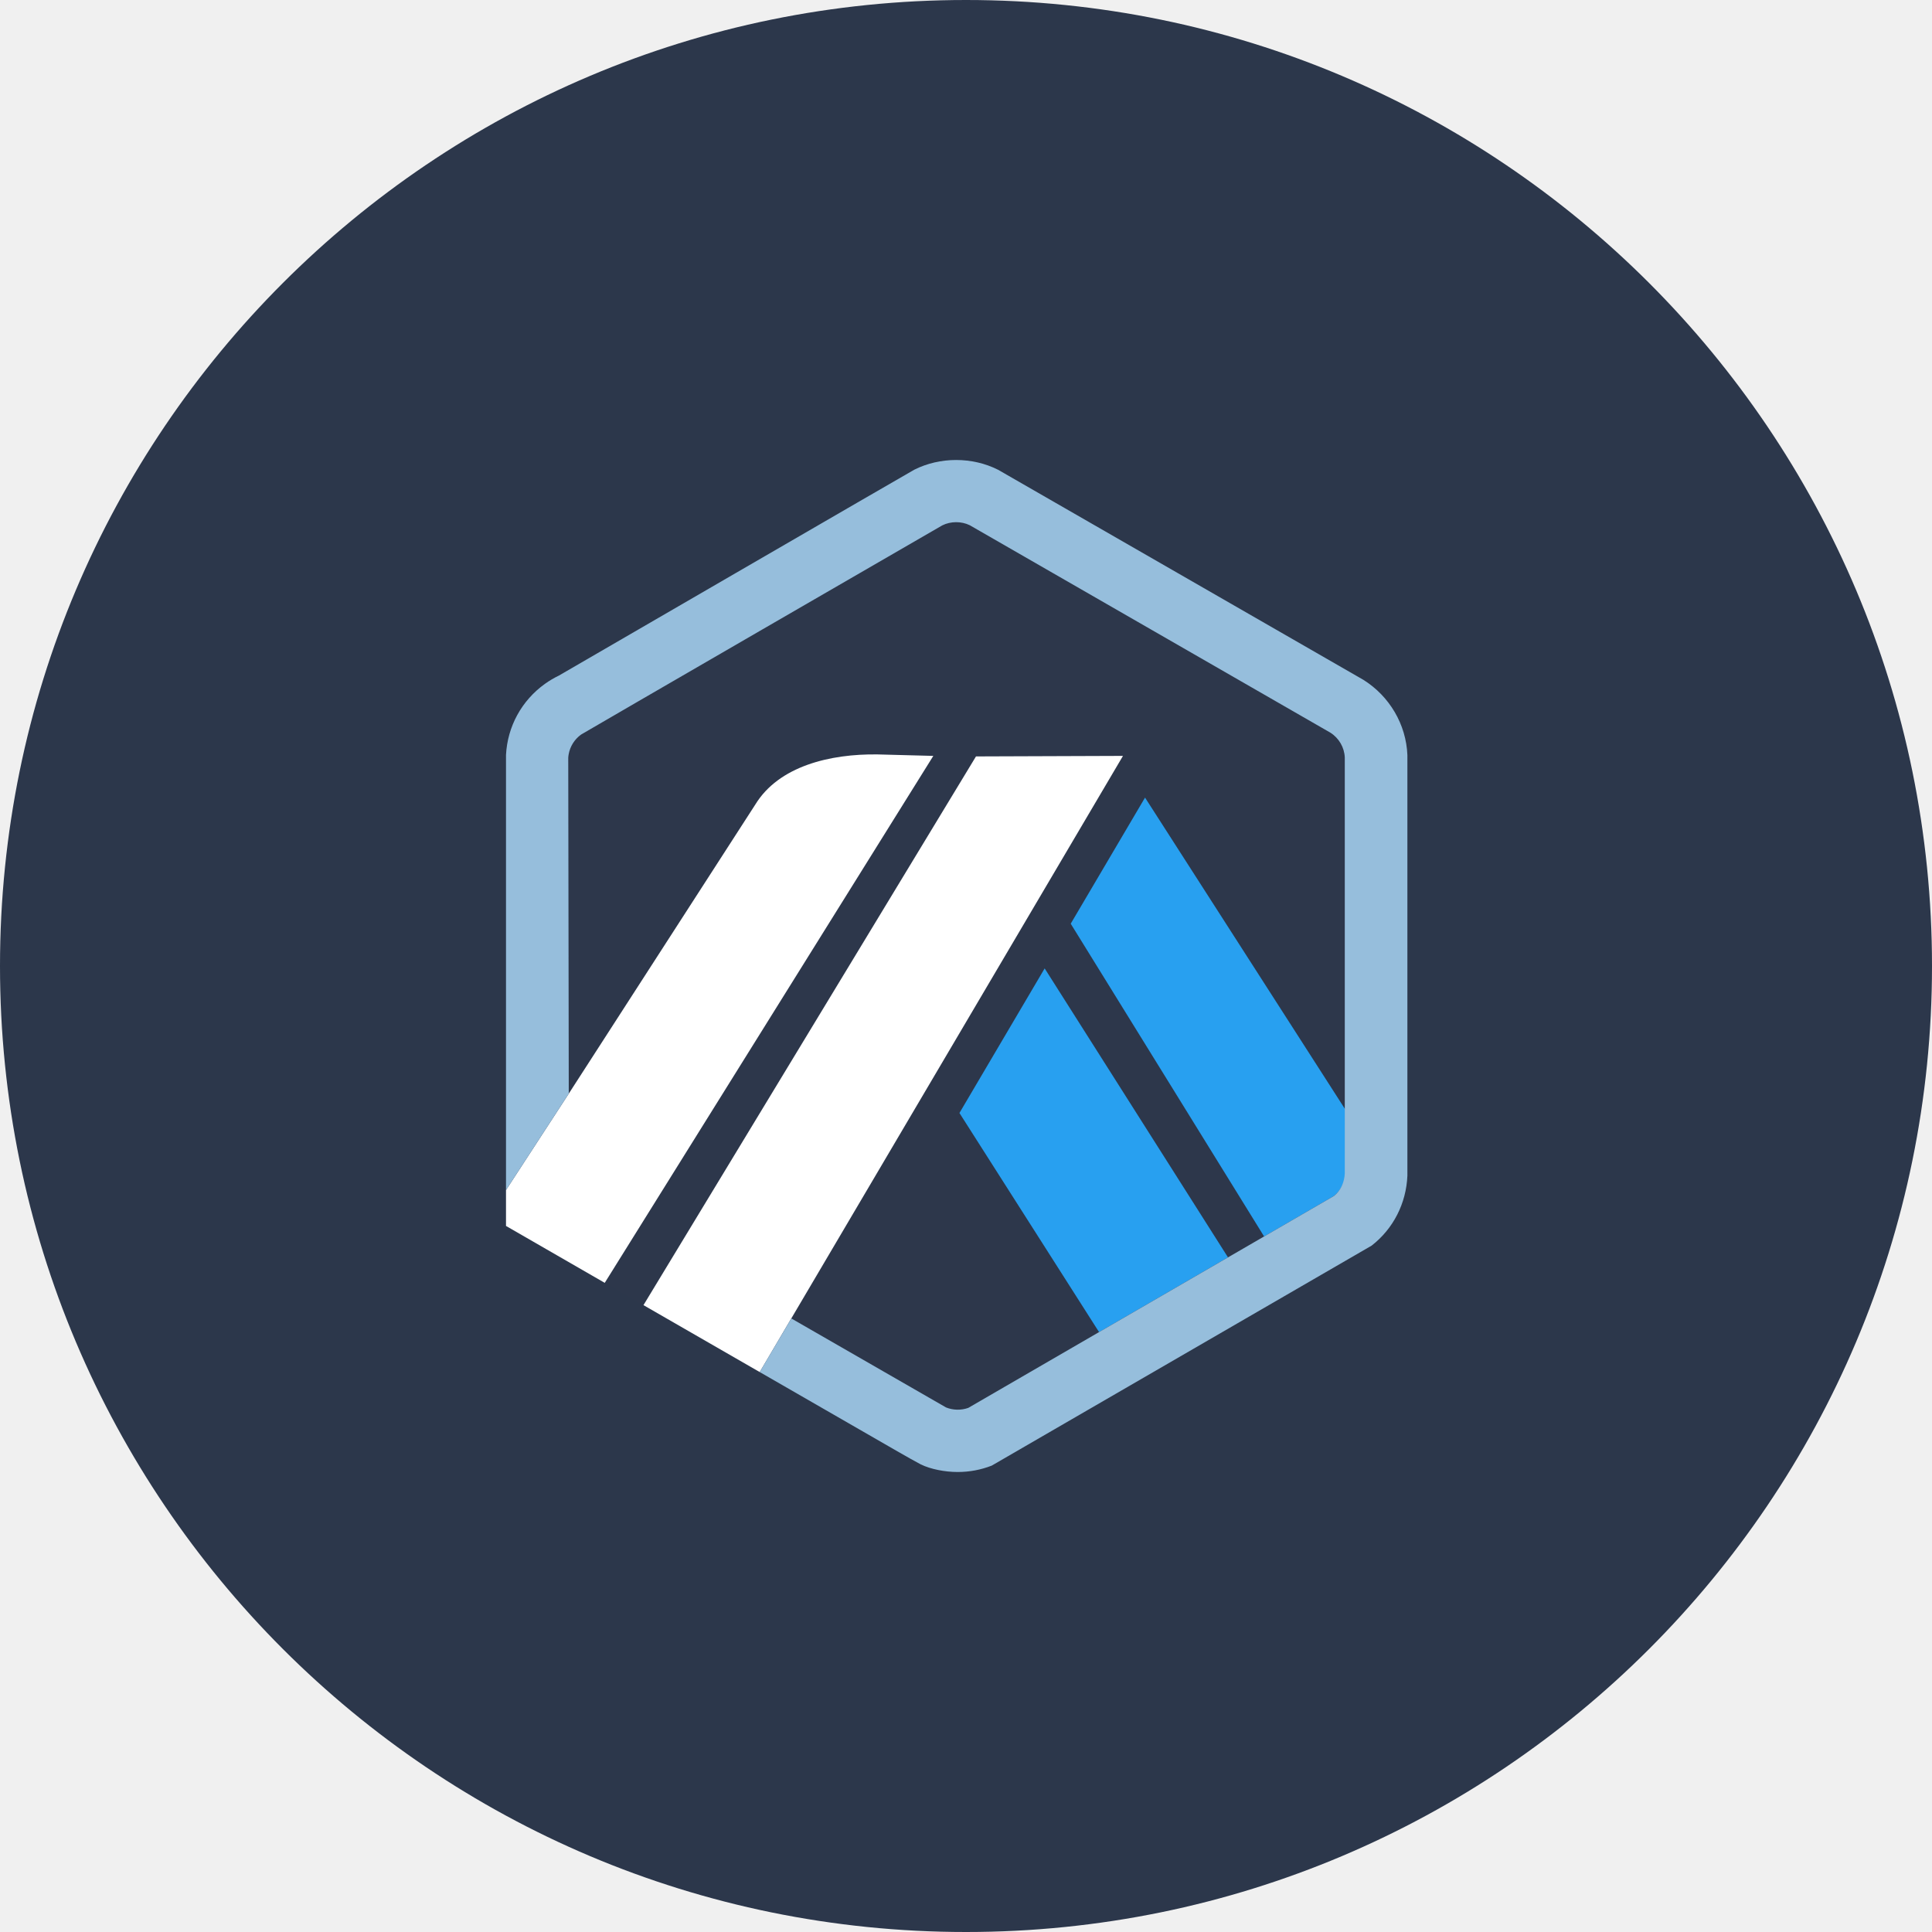
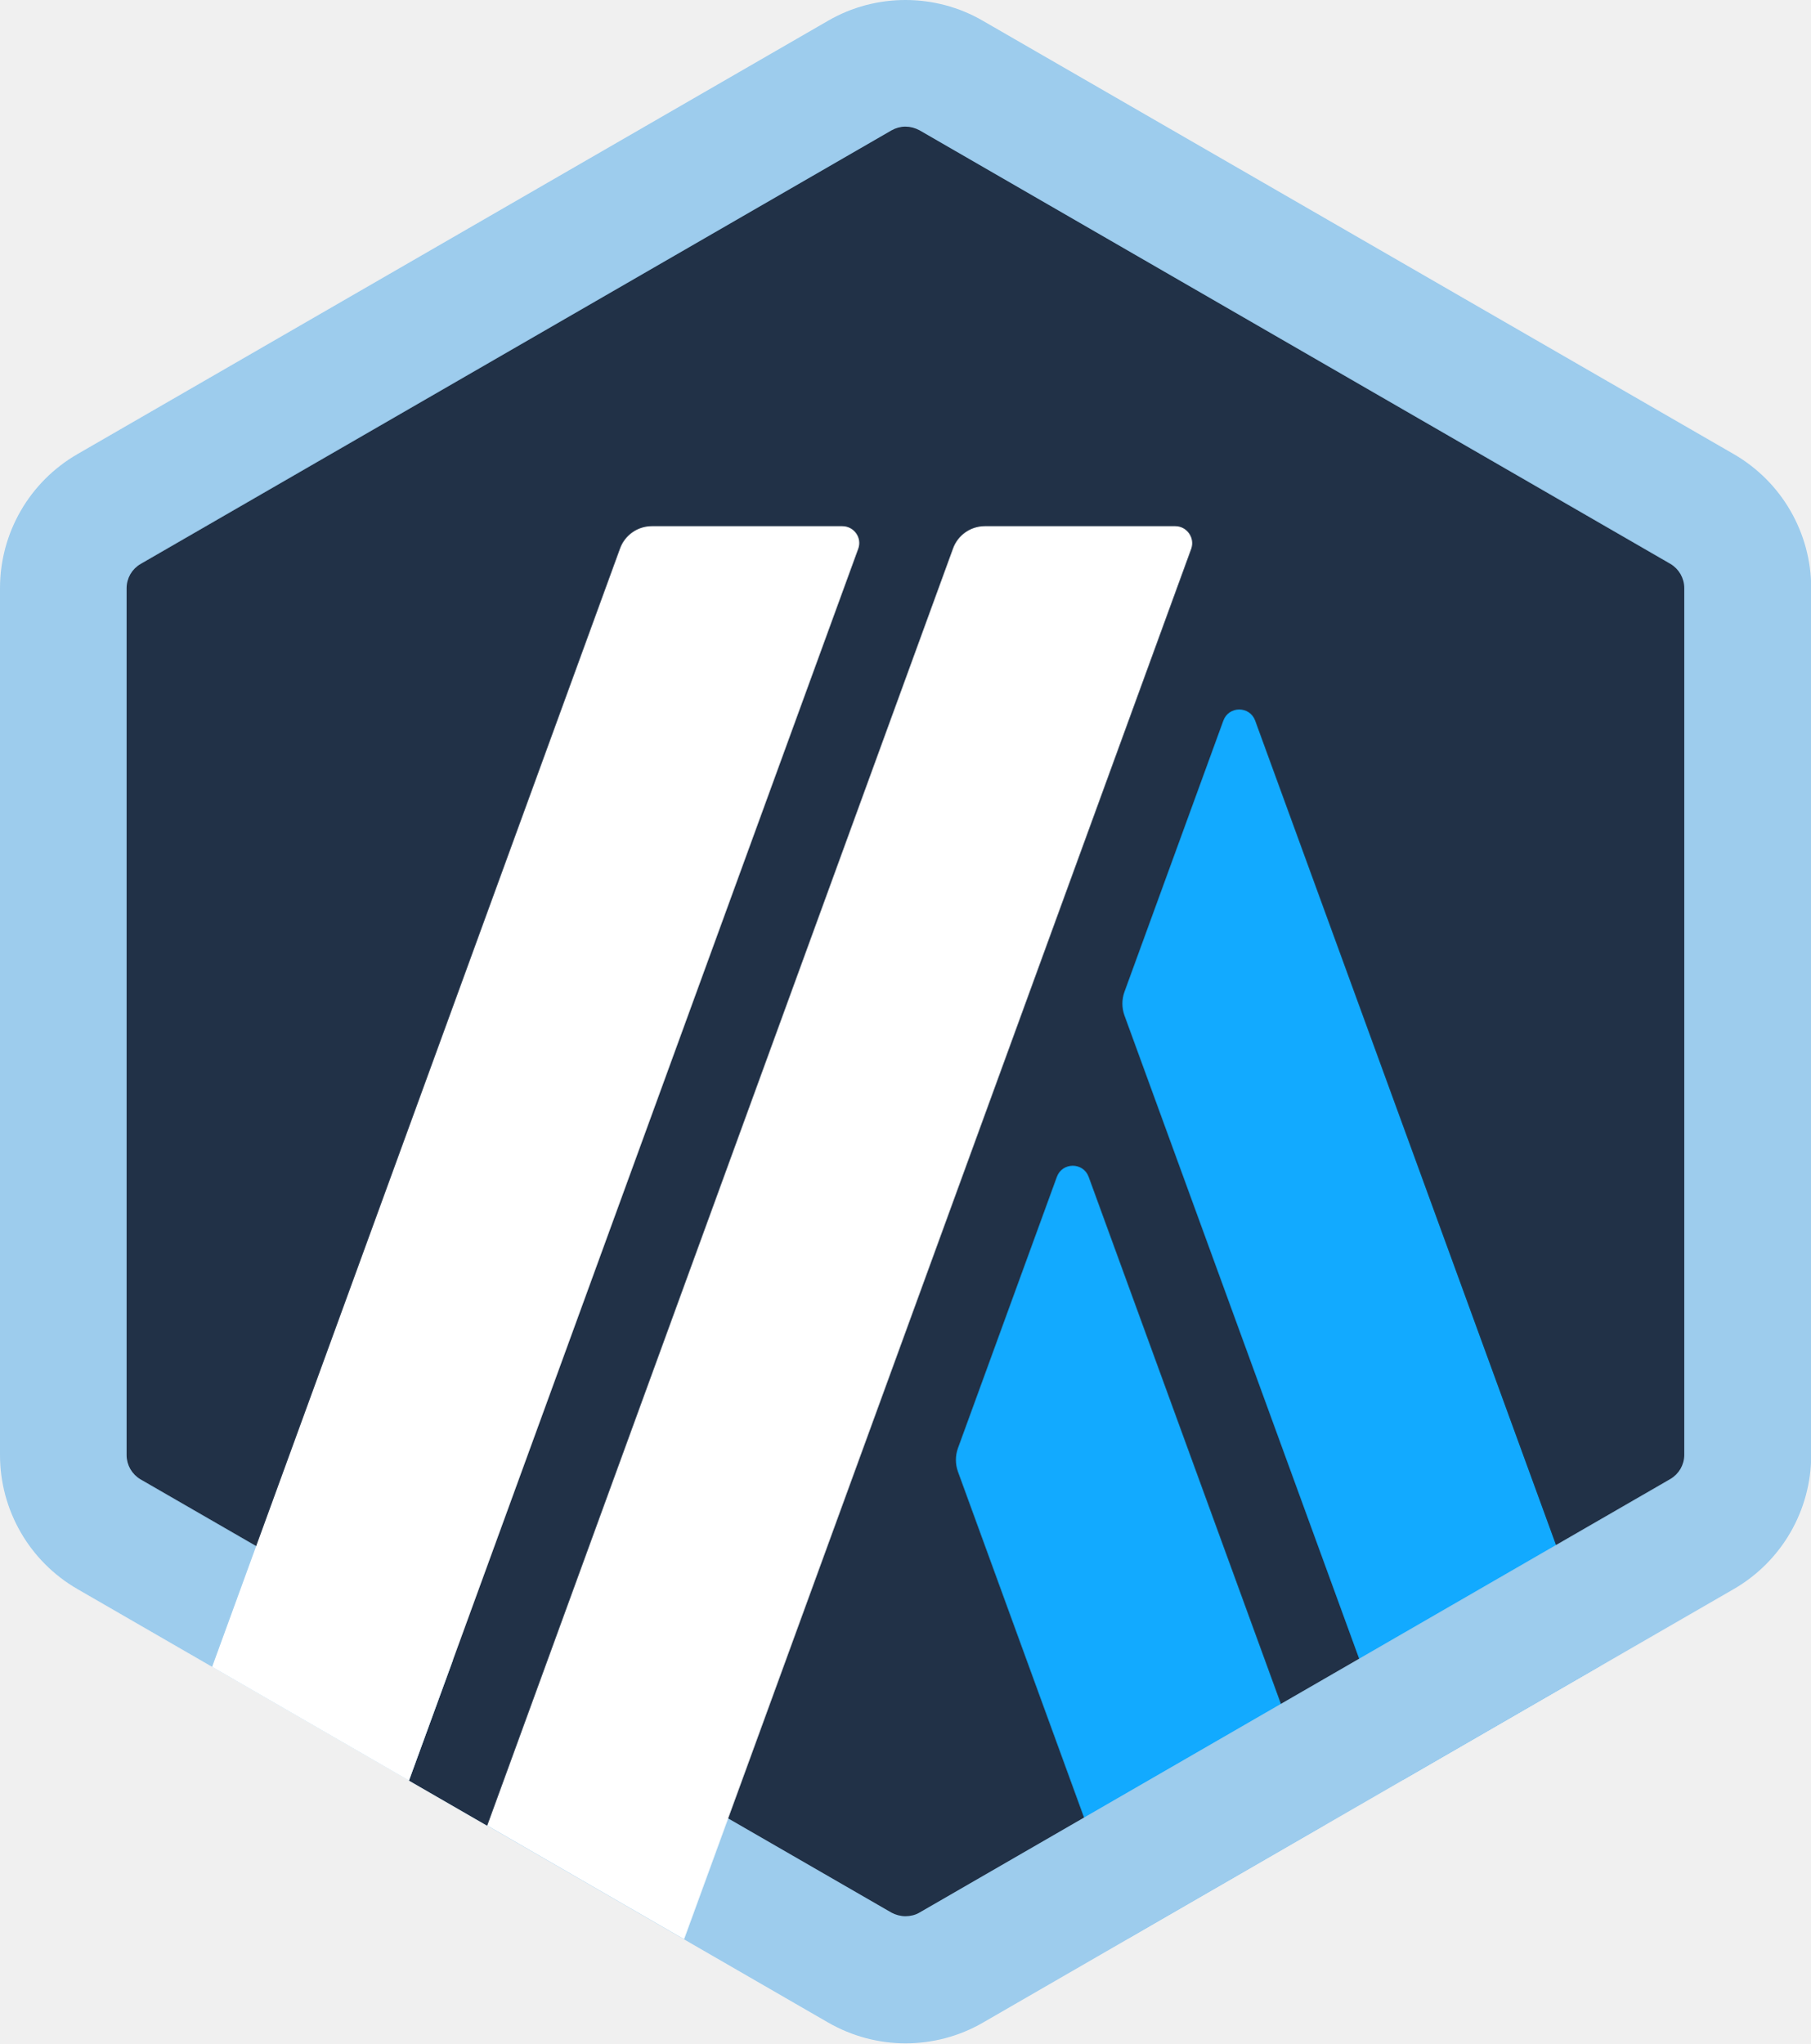
- <svg xmlns="http://www.w3.org/2000/svg" width="84" height="84" viewBox="0 0 84 84" fill="none">
-   <circle cx="42" cy="42" r="42" fill="#2C374B" />
-   <path d="M46.554 40.161L49.785 34.678L58.495 48.243L58.499 50.846L58.47 32.932C58.45 32.494 58.217 32.093 57.846 31.857L42.165 22.837C41.799 22.657 41.333 22.659 40.967 22.843C40.918 22.868 40.872 22.895 40.827 22.924L40.773 22.958L25.552 31.779L25.493 31.806C25.416 31.84 25.34 31.885 25.268 31.936C24.979 32.143 24.787 32.45 24.725 32.793C24.716 32.845 24.709 32.898 24.706 32.951L24.73 47.55L32.843 34.976C33.864 33.309 36.089 32.771 38.156 32.801L40.58 32.865L26.294 55.776L27.978 56.745L42.435 32.888L48.825 32.865L34.405 57.324L40.414 60.781L41.133 61.193C41.436 61.317 41.794 61.323 42.1 61.212L58.002 51.997L54.962 53.759L46.554 40.161ZM47.786 57.917L41.717 48.391L45.422 42.104L53.393 54.668L47.786 57.917Z" fill="#2D374B" />
-   <path d="M41.715 48.391L47.785 57.917L53.391 54.668L45.42 42.104L41.715 48.391Z" fill="#28A0F0" />
-   <path d="M58.498 50.847L58.494 48.243L49.784 34.678L46.553 40.161L54.961 53.759L58.001 51.997C58.299 51.755 58.48 51.4 58.499 51.016L58.498 50.847Z" fill="#28A0F0" />
-   <path d="M22 53.302L26.293 55.776L40.579 32.865L38.155 32.801C36.089 32.772 33.864 33.309 32.842 34.976L24.729 47.55L22 51.743V53.302V53.302Z" fill="white" />
-   <path d="M48.825 32.865L42.434 32.888L27.977 56.745L33.031 59.655L34.404 57.324L48.825 32.865Z" fill="white" />
-   <path d="M61.191 32.832C61.138 31.495 60.414 30.272 59.281 29.56L43.394 20.424C42.273 19.859 40.873 19.858 39.749 20.423C39.617 20.49 24.3 29.373 24.3 29.373C24.088 29.475 23.884 29.596 23.692 29.733C22.68 30.459 22.064 31.586 22 32.824V51.744L24.729 47.55L24.706 32.951C24.709 32.898 24.715 32.845 24.725 32.793C24.787 32.45 24.978 32.144 25.267 31.936C25.339 31.885 40.917 22.868 40.967 22.843C41.333 22.659 41.798 22.657 42.165 22.837L57.846 31.857C58.216 32.093 58.449 32.494 58.469 32.932V51.016C58.451 51.399 58.299 51.755 58.001 51.997L54.961 53.759L53.392 54.668L47.785 57.917L42.1 61.212C41.793 61.323 41.435 61.316 41.132 61.193L34.405 57.324L33.03 59.654L39.076 63.135C39.276 63.249 39.454 63.349 39.6 63.432C39.827 63.559 39.981 63.643 40.035 63.67C40.465 63.879 41.083 64 41.64 64C42.151 64 42.649 63.906 43.12 63.722L59.635 54.158C60.583 53.423 61.141 52.316 61.191 51.116V32.832Z" fill="#96BEDC" />
+ <svg xmlns="http://www.w3.org/2000/svg" version="1.1" id="Layer_1" x="0px" y="0px" viewBox="0 0 1080 1218.5" style="enable-background:new 0 0 1080 1218.5;" xml:space="preserve">
+   <style type="text/css">
+ 	.st0{fill:#213147;}
+ 	.st1{fill:#12AAFF;}
+ 	.st2{fill:#9DCCED;}
+ 	.st3{fill:#FFFFFF;}
+ </style>
+   <g>
+     <path class="st0" d="M41,370.4v477.7c0,30.5,16.3,58.7,42.7,73.9l413.7,238.9c26.4,15.2,58.9,15.2,85.3,0L996.4,922   c26.4-15.2,42.7-43.4,42.7-73.9V370.4c0-30.5-16.3-58.7-42.7-73.9L582.7,57.6c-26.4-15.2-58.9-15.2-85.3,0L83.6,296.5   C57.2,311.7,41,339.9,41,370.4z" />
+     <g>
+       <g>
+         <g>
+           <path class="st1" d="M630.3,701.9l-59,161.8c-1.6,4.5-1.6,9.4,0,13.9L672.8,1156l117.4-67.8L649.3,701.9      C646.1,693,633.5,693,630.3,701.9z" />
+         </g>
+         <g>
+           <path class="st1" d="M748.6,429.8c-3.2-8.9-15.8-8.9-19,0l-59,161.8c-1.6,4.5-1.6,9.4,0,13.9l166.3,455.8l117.4-67.8      L748.6,429.8z" />
+         </g>
+       </g>
+     </g>
+     <path class="st2" d="M540,75.5c2.9,0,5.8,0.8,8.4,2.2l447.7,258.5c5.2,3,8.4,8.6,8.4,14.5v516.9c0,6-3.2,11.5-8.4,14.5   l-447.7,258.5c-2.5,1.5-5.5,2.2-8.4,2.2c-2.9,0-5.8-0.8-8.4-2.2L83.9,882.3c-5.2-3-8.4-8.6-8.4-14.5V350.8c0-6,3.2-11.5,8.4-14.5   L531.6,77.8C534.2,76.3,537.1,75.5,540,75.5 M540,0c-15.9,0-31.9,4.1-46.2,12.4L46.2,270.8c-28.6,16.5-46.2,47-46.2,80v516.9   c0,33,17.6,63.5,46.2,80l447.7,258.5c14.3,8.2,30.2,12.4,46.2,12.4c15.9,0,31.9-4.1,46.2-12.4l447.7-258.5   c28.6-16.5,46.2-47,46.2-80V350.8c0-33-17.6-63.5-46.2-80L586.2,12.4C571.9,4.1,555.9,0,540,0L540,0z" />
+     <polygon class="st0" points="243.9,1061.9 285.1,949.1 368,1018 290.5,1088.8  " />
+     <g>
+       <path class="st3" d="M502.3,313.8H388.8c-8.5,0-16.1,5.3-19,13.3l-243.3,667l117.4,67.8l267.9-734.5    C514.3,320.8,509.4,313.8,502.3,313.8z" />
+       <path class="st3" d="M700.9,313.8H587.4c-8.5,0-16.1,5.3-19,13.3l-277.8,761.6l117.4,67.8l302.4-829.1    C712.8,320.8,707.9,313.8,700.9,313.8z" />
+     </g>
+   </g>
</svg>
